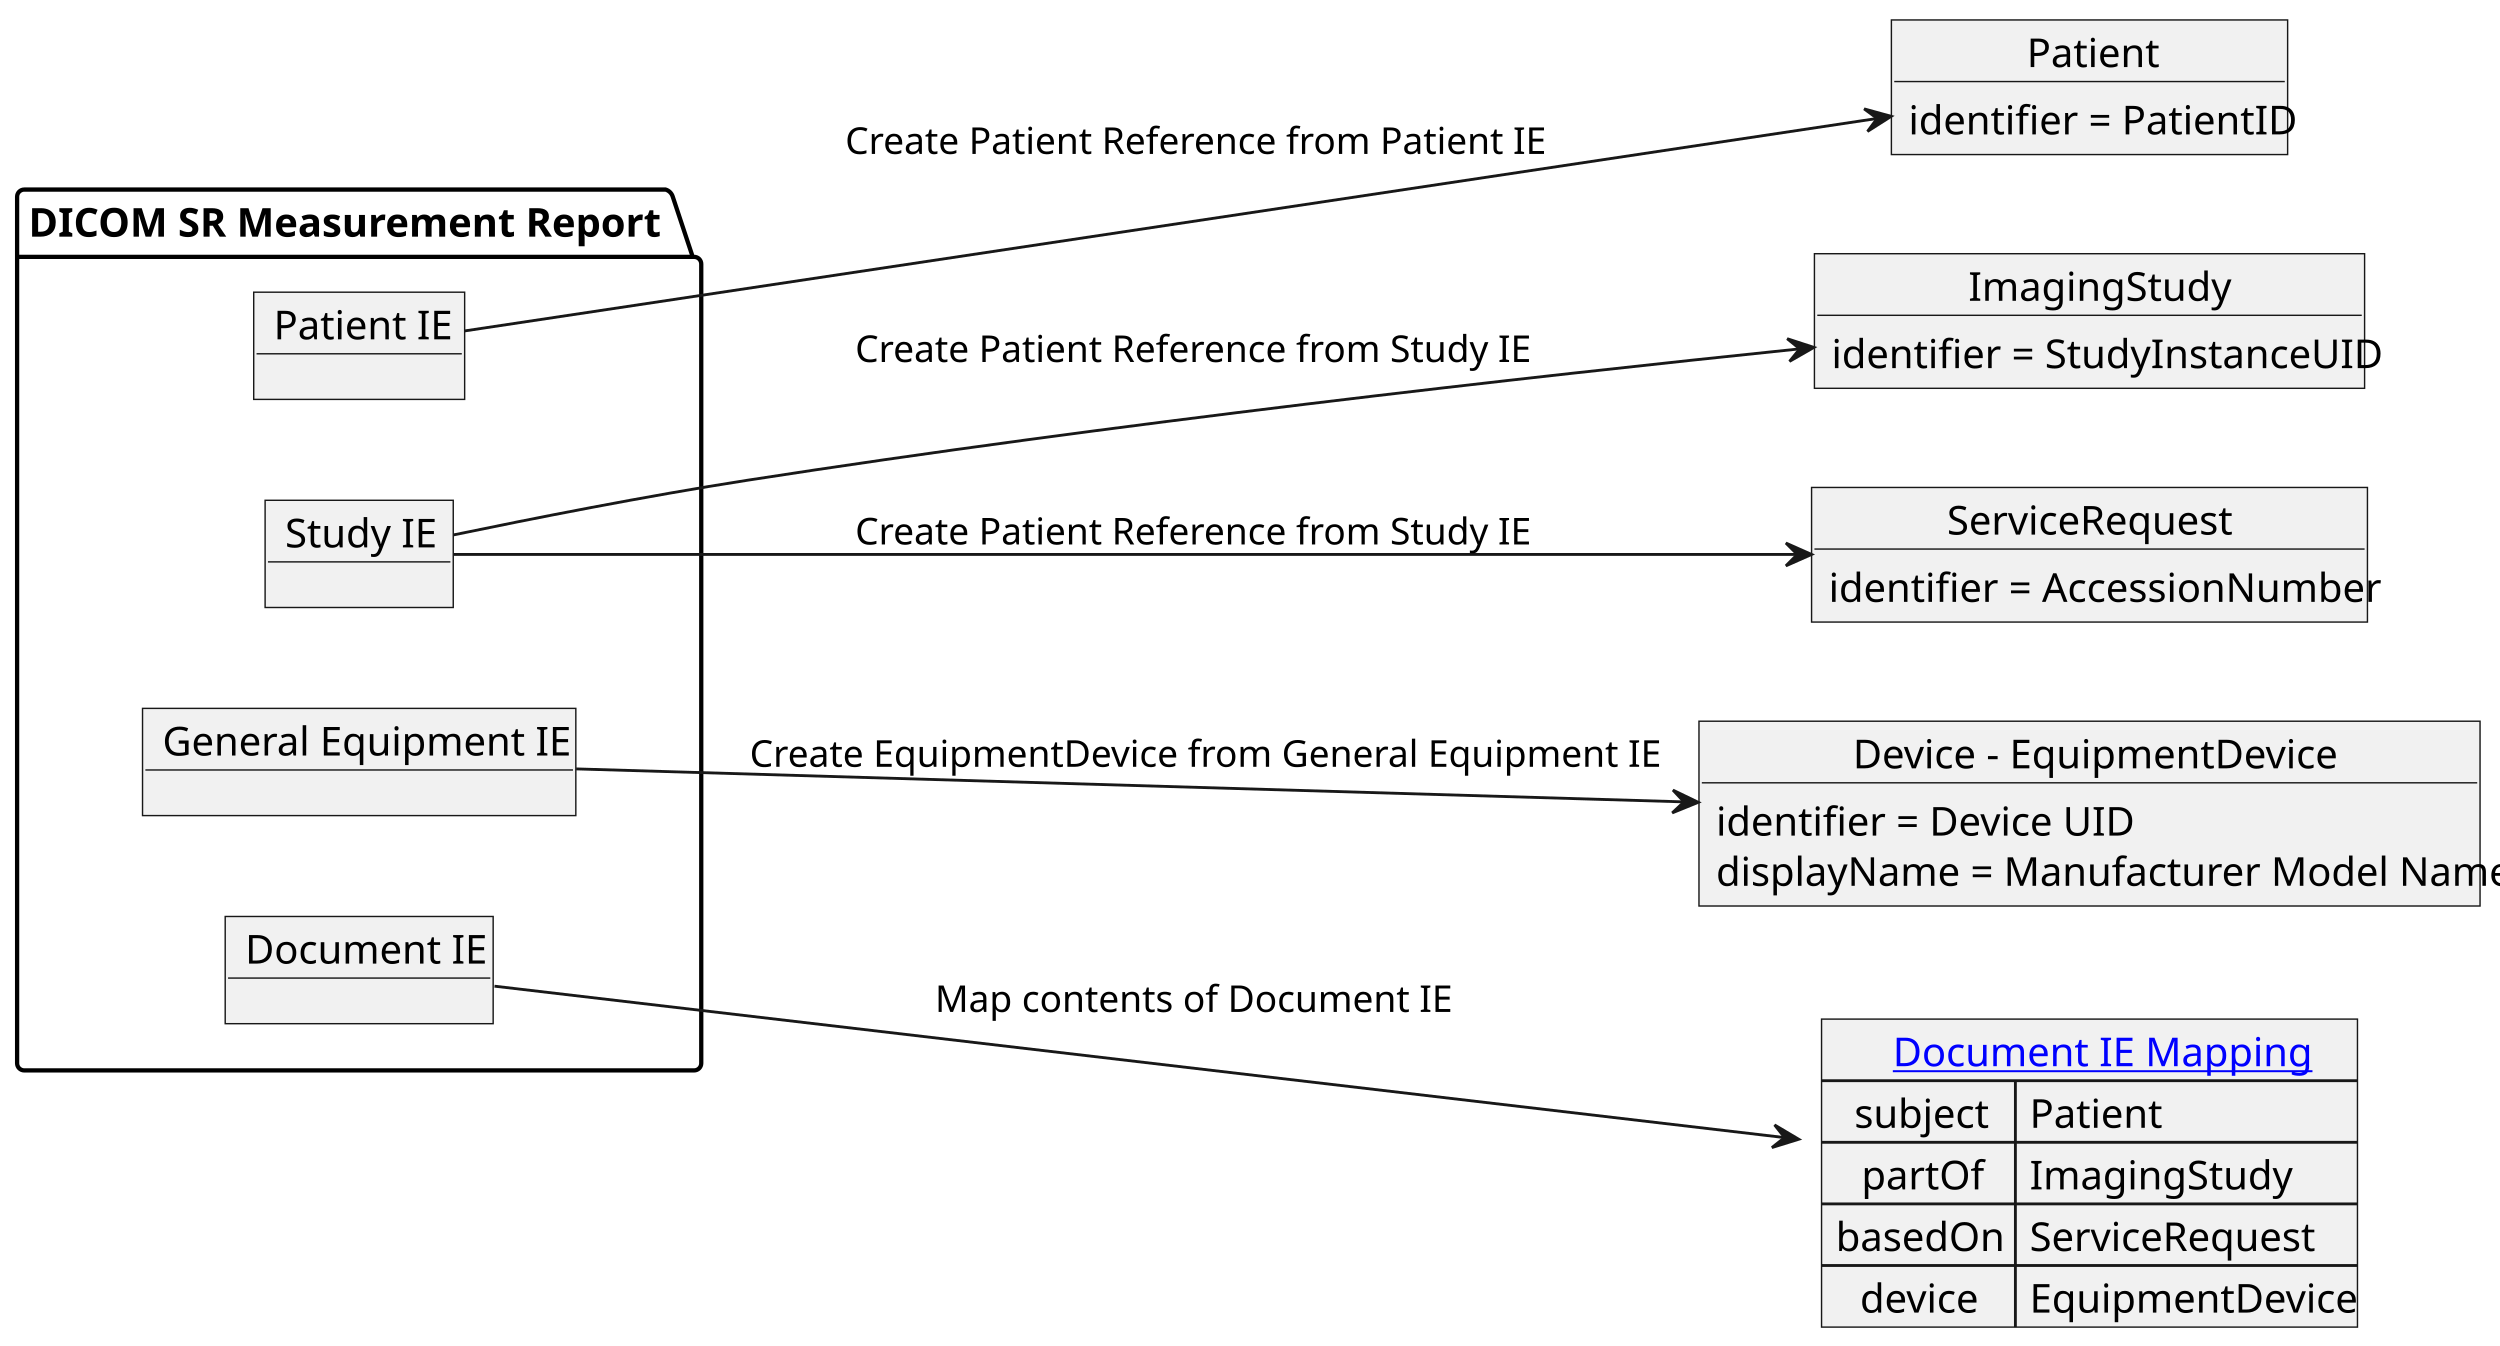
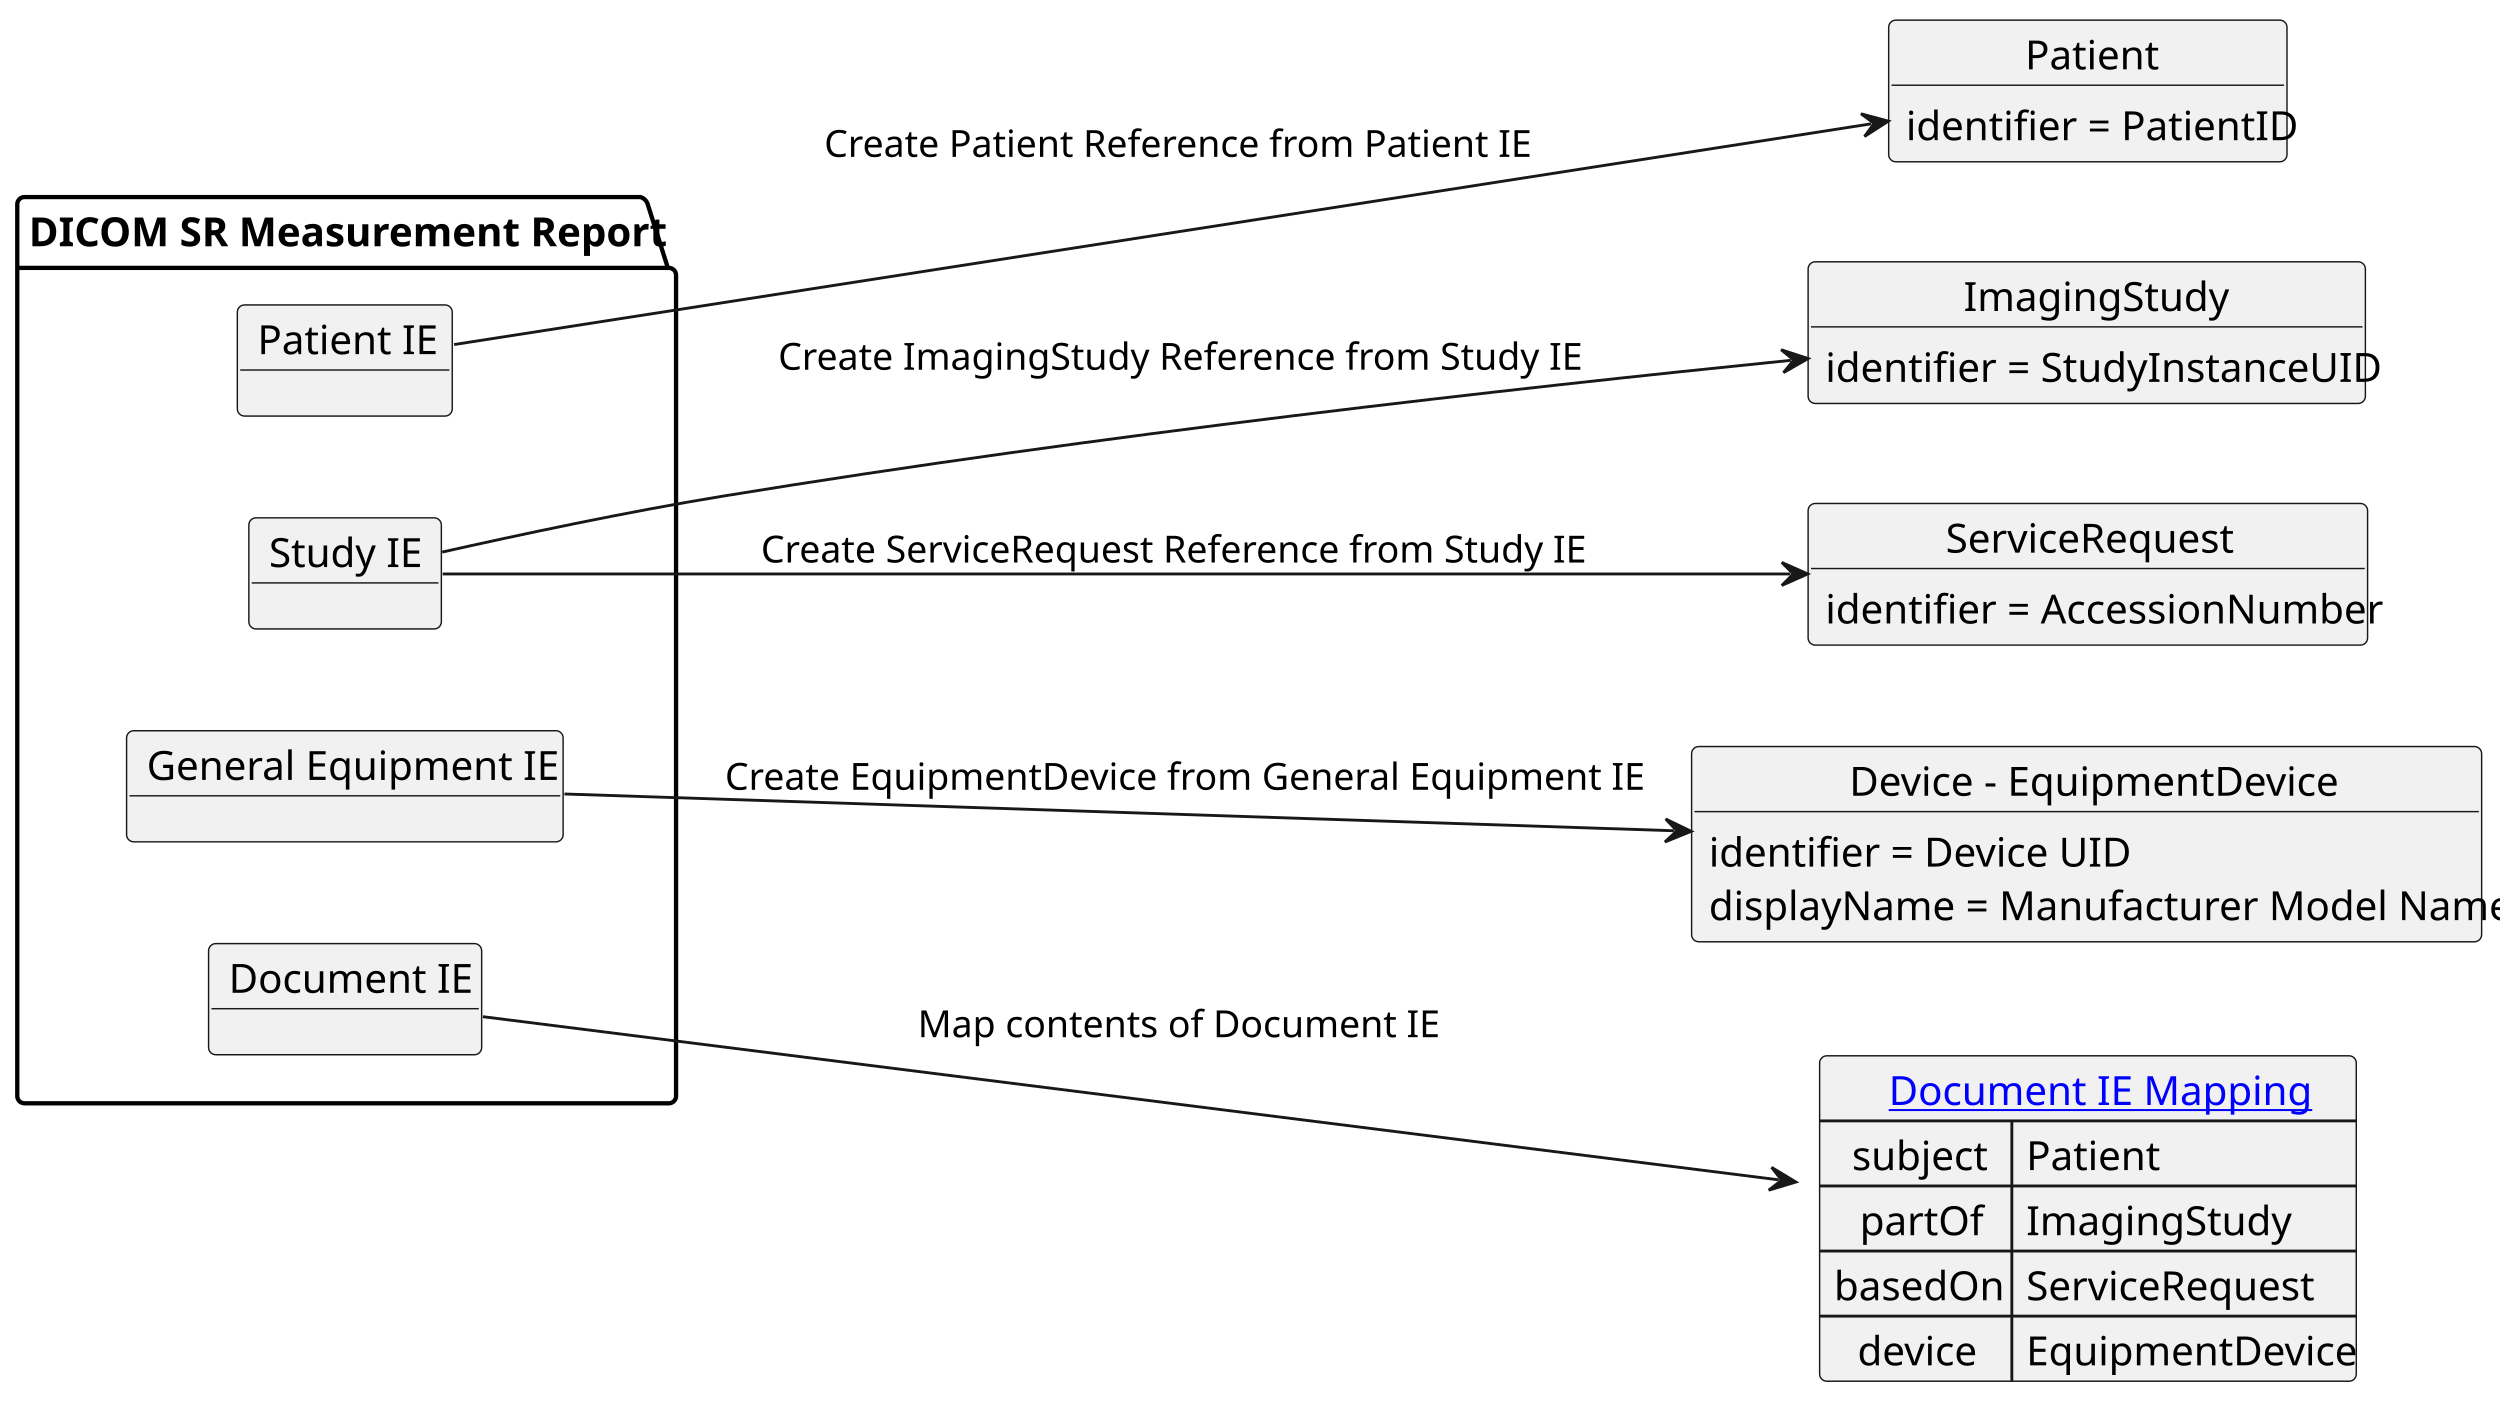
- <svg xmlns="http://www.w3.org/2000/svg" xmlns:xlink="http://www.w3.org/1999/xlink" contentStyleType="text/css" height="472px" preserveAspectRatio="none" style="width:877px;height:472px;background:#FFFFFF;" version="1.1" viewBox="0 0 877 472" width="877px" zoomAndPan="magnify">
+ <svg xmlns="http://www.w3.org/2000/svg" xmlns:xlink="http://www.w3.org/1999/xlink" contentStyleType="text/css" data-diagram-type="CLASS" height="487px" preserveAspectRatio="none" style="width:869px;height:487px;background:#FFFFFF;" version="1.1" viewBox="0 0 869 487" width="869px" zoomAndPan="magnify">
  <defs />
  <g>
-     <g id="cluster_DICOM SR Measurement Report">
-       <path d="M8.5,66.5 L233.5,66.5 A3.75,3.75 0 0 1 236,69 L243,90.109 L243.5,90.109 A2.5,2.5 0 0 1 246,92.609 L246,373 A2.5,2.5 0 0 1 243.5,375.5 L8.5,375.5 A2.5,2.5 0 0 1 6,373 L6,69 A2.5,2.5 0 0 1 8.5,66.5 " fill="none" style="stroke:#000000;stroke-width:1.5;" />
-       <line style="stroke:#000000;stroke-width:1.5;" x1="6" x2="243" y1="90.109" y2="90.109" />
-       <text fill="#000000" font-family="sans-serif" font-size="14" font-weight="bold" lengthAdjust="spacing" textLength="224" x="10" y="83.033">DICOM SR Measurement Report</text>
+     <g class="cluster" data-entity="DICOM SR Measurement Report" data-source-line="2" data-uid="ent0002" id="cluster_DICOM SR Measurement Report">
+       <path d="M8.5,68.5 L222.644,68.5 A3.75,3.75 0 0 1 225.144,71 L232.144,93.121 L232.5,93.121 A2.5,2.5 0 0 1 235,95.621 L235,381 A2.5,2.5 0 0 1 232.5,383.5 L8.5,383.5 A2.5,2.5 0 0 1 6,381 L6,71 A2.5,2.5 0 0 1 8.5,68.5" fill="none" style="stroke:#000000;stroke-width:1.5;" />
+       <line style="stroke:#000000;stroke-width:1.5;" x1="6" x2="232.144" y1="93.121" y2="93.121" />
+       <text fill="#000000" font-family="sans-serif" font-size="14" font-weight="bold" lengthAdjust="spacing" textLength="213.144" x="10" y="85.607">DICOM SR Measurement Report</text>
    </g>
-     <g id="elem_patientIE">
-       <rect fill="#F1F1F1" height="37.609" style="stroke:#181818;stroke-width:0.5;" width="74" x="89" y="102.5" />
-       <text fill="#000000" font-family="sans-serif" font-size="14" lengthAdjust="spacing" textLength="60" x="96" y="119.033">Patient IE</text>
-       <line style="stroke:#181818;stroke-width:0.5;" x1="90" x2="162" y1="124.109" y2="124.109" />
+     <g class="entity" data-entity="patientIE" data-source-line="3" data-uid="ent0003" id="entity_patientIE">
+       <rect fill="#F1F1F1" height="38.621" rx="2.5" ry="2.5" style="stroke:#181818;stroke-width:0.5;" width="74.703" x="82.5" y="106" />
+       <text fill="#000000" font-family="sans-serif" font-size="14" lengthAdjust="spacing" textLength="60.703" x="89.5" y="123.107">Patient IE</text>
+       <line style="stroke:#181818;stroke-width:0.5;" x1="83.5" x2="156.203" y1="128.621" y2="128.621" />
    </g>
-     <g id="elem_studyIE">
-       <rect fill="#F1F1F1" height="37.609" style="stroke:#181818;stroke-width:0.5;" width="66" x="93" y="175.5" />
-       <text fill="#000000" font-family="sans-serif" font-size="14" lengthAdjust="spacing" textLength="52" x="100" y="192.033">Study IE</text>
-       <line style="stroke:#181818;stroke-width:0.5;" x1="94" x2="158" y1="197.109" y2="197.109" />
+     <g class="entity" data-entity="studyIE" data-source-line="4" data-uid="ent0004" id="entity_studyIE">
+       <rect fill="#F1F1F1" height="38.621" rx="2.5" ry="2.5" style="stroke:#181818;stroke-width:0.5;" width="66.917" x="86.5" y="180" />
+       <text fill="#000000" font-family="sans-serif" font-size="14" lengthAdjust="spacing" textLength="52.917" x="93.5" y="197.107">Study IE</text>
+       <line style="stroke:#181818;stroke-width:0.5;" x1="87.5" x2="152.417" y1="202.621" y2="202.621" />
    </g>
-     <g id="elem_equipmentIE">
-       <rect fill="#F1F1F1" height="37.609" style="stroke:#181818;stroke-width:0.5;" width="152" x="50" y="248.5" />
-       <text fill="#000000" font-family="sans-serif" font-size="14" lengthAdjust="spacing" textLength="138" x="57" y="265.033">General Equipment IE</text>
-       <line style="stroke:#181818;stroke-width:0.5;" x1="51" x2="201" y1="270.109" y2="270.109" />
+     <g class="entity" data-entity="equipmentIE" data-source-line="5" data-uid="ent0005" id="entity_equipmentIE">
+       <rect fill="#F1F1F1" height="38.621" rx="2.5" ry="2.5" style="stroke:#181818;stroke-width:0.5;" width="151.744" x="44" y="254" />
+       <text fill="#000000" font-family="sans-serif" font-size="14" lengthAdjust="spacing" textLength="137.744" x="51" y="271.107">General Equipment IE</text>
+       <line style="stroke:#181818;stroke-width:0.5;" x1="45" x2="194.744" y1="276.621" y2="276.621" />
    </g>
-     <g id="elem_documentIE">
-       <rect fill="#F1F1F1" height="37.609" style="stroke:#181818;stroke-width:0.5;" width="94" x="79" y="321.5" />
-       <text fill="#000000" font-family="sans-serif" font-size="14" lengthAdjust="spacing" textLength="80" x="86" y="338.033">Document IE</text>
-       <line style="stroke:#181818;stroke-width:0.5;" x1="80" x2="172" y1="343.109" y2="343.109" />
+     <g class="entity" data-entity="documentIE" data-source-line="6" data-uid="ent0006" id="entity_documentIE">
+       <rect fill="#F1F1F1" height="38.621" rx="2.5" ry="2.5" style="stroke:#181818;stroke-width:0.5;" width="94.924" x="72.5" y="328" />
+       <text fill="#000000" font-family="sans-serif" font-size="14" lengthAdjust="spacing" textLength="80.924" x="79.5" y="345.107">Document IE</text>
+       <line style="stroke:#181818;stroke-width:0.5;" x1="73.5" x2="166.424" y1="350.621" y2="350.621" />
    </g>
-     <g id="elem_Patient">
-       <rect fill="#F1F1F1" height="47.219" style="stroke:#181818;stroke-width:0.5;" width="139" x="663.5" y="7" />
-       <text fill="#000000" font-family="sans-serif" font-size="14" lengthAdjust="spacing" textLength="44" x="711" y="23.533">Patient</text>
-       <line style="stroke:#181818;stroke-width:0.5;" x1="664.5" x2="801.5" y1="28.609" y2="28.609" />
-       <text fill="#000000" font-family="sans-serif" font-size="14" lengthAdjust="spacing" textLength="127" x="669.5" y="47.143">identifier = PatientID</text>
+     <g class="entity" data-entity="Patient" data-source-line="8" data-uid="ent0007" id="entity_Patient">
+       <rect fill="#F1F1F1" height="49.242" rx="2.5" ry="2.5" style="stroke:#181818;stroke-width:0.5;" width="138.458" x="656.5" y="7" />
+       <text fill="#000000" font-family="sans-serif" font-size="14" lengthAdjust="spacing" textLength="43.586" x="703.936" y="24.107">Patient</text>
+       <line style="stroke:#181818;stroke-width:0.5;" x1="657.5" x2="793.958" y1="29.621" y2="29.621" />
+       <text fill="#000000" font-family="sans-serif" font-size="14" lengthAdjust="spacing" textLength="126.458" x="662.5" y="48.728">identifier = PatientID</text>
    </g>
-     <g id="elem_ImagingStudy">
-       <rect fill="#F1F1F1" height="47.219" style="stroke:#181818;stroke-width:0.5;" width="193" x="636.5" y="89" />
-       <text fill="#000000" font-family="sans-serif" font-size="14" lengthAdjust="spacing" textLength="85" x="690.5" y="105.533">ImagingStudy</text>
-       <line style="stroke:#181818;stroke-width:0.5;" x1="637.5" x2="828.5" y1="110.609" y2="110.609" />
-       <text fill="#000000" font-family="sans-serif" font-size="14" lengthAdjust="spacing" textLength="181" x="642.5" y="129.143">identifier = StudyInstanceUID</text>
+     <g class="entity" data-entity="ImagingStudy" data-source-line="11" data-uid="ent0008" id="entity_ImagingStudy">
+       <rect fill="#F1F1F1" height="49.242" rx="2.5" ry="2.5" style="stroke:#181818;stroke-width:0.5;" width="193.706" x="628.5" y="91" />
+       <text fill="#000000" font-family="sans-serif" font-size="14" lengthAdjust="spacing" textLength="85.606" x="682.55" y="108.107">ImagingStudy</text>
+       <line style="stroke:#181818;stroke-width:0.5;" x1="629.5" x2="821.206" y1="113.621" y2="113.621" />
+       <text fill="#000000" font-family="sans-serif" font-size="14" lengthAdjust="spacing" textLength="181.706" x="634.5" y="132.728">identifier = StudyInstanceUID</text>
    </g>
-     <g id="elem_ServiceRequest">
-       <rect fill="#F1F1F1" height="47.219" style="stroke:#181818;stroke-width:0.5;" width="195" x="635.5" y="171" />
-       <text fill="#000000" font-family="sans-serif" font-size="14" lengthAdjust="spacing" textLength="100" x="683" y="187.533">ServiceRequest</text>
-       <line style="stroke:#181818;stroke-width:0.5;" x1="636.5" x2="829.5" y1="192.609" y2="192.609" />
-       <text fill="#000000" font-family="sans-serif" font-size="14" lengthAdjust="spacing" textLength="183" x="641.5" y="211.143">identifier = AccessionNumber</text>
+     <g class="entity" data-entity="ServiceRequest" data-source-line="14" data-uid="ent0009" id="entity_ServiceRequest">
+       <rect fill="#F1F1F1" height="49.242" rx="2.5" ry="2.5" style="stroke:#181818;stroke-width:0.5;" width="194.472" x="628.5" y="175" />
+       <text fill="#000000" font-family="sans-serif" font-size="14" lengthAdjust="spacing" textLength="98.827" x="676.322" y="192.107">ServiceRequest</text>
+       <line style="stroke:#181818;stroke-width:0.5;" x1="629.5" x2="821.972" y1="197.621" y2="197.621" />
+       <text fill="#000000" font-family="sans-serif" font-size="14" lengthAdjust="spacing" textLength="182.472" x="634.5" y="216.728">identifier = AccessionNumber</text>
    </g>
-     <g id="elem_equipmentDevice">
-       <rect fill="#F1F1F1" height="64.828" style="stroke:#181818;stroke-width:0.5;" width="274" x="596" y="253" />
-       <text fill="#000000" font-family="sans-serif" font-size="14" lengthAdjust="spacing" textLength="166" x="650" y="269.533">Device - EquipmentDevice</text>
-       <line style="stroke:#181818;stroke-width:0.5;" x1="597" x2="869" y1="274.609" y2="274.609" />
-       <text fill="#000000" font-family="sans-serif" font-size="14" lengthAdjust="spacing" textLength="139" x="602" y="293.143">identifier = Device UID</text>
-       <text fill="#000000" font-family="sans-serif" font-size="14" lengthAdjust="spacing" textLength="262" x="602" y="310.752">displayName = Manufacturer Model Name</text>
+     <g class="entity" data-entity="equipmentDevice" data-source-line="17" data-uid="ent0010" id="entity_equipmentDevice">
+       <rect fill="#F1F1F1" height="67.863" rx="2.5" ry="2.5" style="stroke:#181818;stroke-width:0.5;" width="274.616" x="588" y="259.5" />
+       <text fill="#000000" font-family="sans-serif" font-size="14" lengthAdjust="spacing" textLength="164.958" x="642.829" y="276.607">Device - EquipmentDevice</text>
+       <line style="stroke:#181818;stroke-width:0.5;" x1="589" x2="861.616" y1="282.121" y2="282.121" />
+       <text fill="#000000" font-family="sans-serif" font-size="14" lengthAdjust="spacing" textLength="139.665" x="594" y="301.228">identifier = Device UID</text>
+       <text fill="#000000" font-family="sans-serif" font-size="14" lengthAdjust="spacing" textLength="262.616" x="594" y="319.85">displayName = Manufacturer Model Name</text>
    </g>
-     <g id="elem_documentIEMapping">
-       <rect fill="#F1F1F1" height="108.047" style="stroke:#181818;stroke-width:0.5;" width="188" x="639" y="357.5" />
+     <g class="entity" data-entity="documentIEMapping" data-source-line="22" data-uid="ent0011" id="entity_documentIEMapping">
+       <rect fill="#F1F1F1" height="113.106" rx="2.5" ry="2.5" style="stroke:#181818;stroke-width:0.5;" width="186.544" x="632.5" y="367" />
      <a href="mapping.html#document-ie-mapping" target="_top" title="mapping.html#document-ie-mapping" xlink:actuate="onRequest" xlink:href="mapping.html#document-ie-mapping" xlink:show="new" xlink:title="mapping.html#document-ie-mapping" xlink:type="simple">
-         <text fill="#0000FF" font-family="sans-serif" font-size="14" lengthAdjust="spacing" text-decoration="underline" textLength="138" x="664" y="374.033">Document IE Mapping</text>
+         <text fill="#0000FF" font-family="sans-serif" font-size="14" lengthAdjust="spacing" text-decoration="underline" textLength="138.517" x="656.514" y="384.107">Document IE Mapping</text>
      </a>
-       <line style="stroke:#181818;stroke-width:1.0;" x1="639" x2="827" y1="379.109" y2="379.109" />
-       <text fill="#000000" font-family="sans-serif" font-size="14" lengthAdjust="spacing" textLength="45" x="650.5" y="395.643">subject</text>
-       <text fill="#000000" font-family="sans-serif" font-size="14" lengthAdjust="spacing" textLength="44" x="712" y="395.643">Patient</text>
-       <line style="stroke:#181818;stroke-width:1.0;" x1="707" x2="707" y1="379.109" y2="400.719" />
-       <line style="stroke:#181818;stroke-width:1.0;" x1="639" x2="827" y1="400.719" y2="400.719" />
-       <text fill="#000000" font-family="sans-serif" font-size="14" lengthAdjust="spacing" textLength="40" x="653" y="417.252">partOf</text>
-       <text fill="#000000" font-family="sans-serif" font-size="14" lengthAdjust="spacing" textLength="85" x="712" y="417.252">ImagingStudy</text>
-       <line style="stroke:#181818;stroke-width:1.0;" x1="707" x2="707" y1="400.719" y2="422.328" />
-       <line style="stroke:#181818;stroke-width:1.0;" x1="639" x2="827" y1="422.328" y2="422.328" />
-       <text fill="#000000" font-family="sans-serif" font-size="14" lengthAdjust="spacing" textLength="58" x="644" y="438.861">basedOn</text>
-       <text fill="#000000" font-family="sans-serif" font-size="14" lengthAdjust="spacing" textLength="100" x="712" y="438.861">ServiceRequest</text>
-       <line style="stroke:#181818;stroke-width:1.0;" x1="707" x2="707" y1="422.328" y2="443.938" />
-       <line style="stroke:#181818;stroke-width:1.0;" x1="639" x2="827" y1="443.938" y2="443.938" />
-       <text fill="#000000" font-family="sans-serif" font-size="14" lengthAdjust="spacing" textLength="41" x="652.5" y="460.471">device</text>
-       <text fill="#000000" font-family="sans-serif" font-size="14" lengthAdjust="spacing" textLength="110" x="712" y="460.471">EquipmentDevice</text>
-       <line style="stroke:#181818;stroke-width:1.0;" x1="707" x2="707" y1="443.938" y2="465.547" />
+       <line style="stroke:#181818;stroke-width:1;" x1="632.5" x2="819.044" y1="389.621" y2="389.621" />
+       <text fill="#000000" font-family="sans-serif" font-size="14" lengthAdjust="spacing" textLength="44.358" x="643.731" y="406.728">subject</text>
+       <text fill="#000000" font-family="sans-serif" font-size="14" lengthAdjust="spacing" textLength="43.586" x="704.32" y="406.728">Patient</text>
+       <line style="stroke:#181818;stroke-width:1;" x1="699.32" x2="699.32" y1="389.621" y2="412.242" />
+       <line style="stroke:#181818;stroke-width:1;" x1="632.5" x2="819.044" y1="412.242" y2="412.242" />
+       <text fill="#000000" font-family="sans-serif" font-size="14" lengthAdjust="spacing" textLength="38.903" x="646.458" y="429.35">partOf</text>
+       <text fill="#000000" font-family="sans-serif" font-size="14" lengthAdjust="spacing" textLength="85.606" x="704.32" y="429.35">ImagingStudy</text>
+       <line style="stroke:#181818;stroke-width:1;" x1="699.32" x2="699.32" y1="412.242" y2="434.863" />
+       <line style="stroke:#181818;stroke-width:1;" x1="632.5" x2="819.044" y1="434.863" y2="434.863" />
+       <text fill="#000000" font-family="sans-serif" font-size="14" lengthAdjust="spacing" textLength="56.82" x="637.5" y="451.971">basedOn</text>
+       <text fill="#000000" font-family="sans-serif" font-size="14" lengthAdjust="spacing" textLength="98.827" x="704.32" y="451.971">ServiceRequest</text>
+       <line style="stroke:#181818;stroke-width:1;" x1="699.32" x2="699.32" y1="434.863" y2="457.484" />
+       <line style="stroke:#181818;stroke-width:1;" x1="632.5" x2="819.044" y1="457.484" y2="457.484" />
+       <text fill="#000000" font-family="sans-serif" font-size="14" lengthAdjust="spacing" textLength="40.469" x="645.676" y="474.592">device</text>
+       <text fill="#000000" font-family="sans-serif" font-size="14" lengthAdjust="spacing" textLength="109.724" x="704.32" y="474.592">EquipmentDevice</text>
+       <line style="stroke:#181818;stroke-width:1;" x1="699.32" x2="699.32" y1="457.484" y2="480.106" />
    </g>
-     <g id="link_patientIE_Patient">
-       <path codeLine="29" d="M163.03,116.08 C259.98,101.5 527.83,61.21 658.46,41.56 " fill="none" id="patientIE-to-Patient" style="stroke:#181818;stroke-width:1.0;" />
-       <polygon fill="#181818" points="663.43,40.81,653.936,38.192,658.486,41.553,655.124,46.103,663.43,40.81" style="stroke:#181818;stroke-width:1.0;" />
-       <text fill="#000000" font-family="sans-serif" font-size="13" lengthAdjust="spacing" textLength="235" x="296.5" y="53.995">Create Patient Reference from Patient IE</text>
+     <g class="link" data-entity-1="patientIE" data-entity-2="Patient" data-source-line="29" data-uid="lnk12" id="link_patientIE_Patient">
+       <path codeLine="29" d="M157.84,119.76 C256.63,104.38 522.611,62.943 650.452,43.033" fill="none" id="patientIE-to-Patient" style="stroke:#181818;stroke-width:1;" />
+       <polygon fill="#181818" points="656.38,42.11,646.872,39.543,651.44,42.879,648.103,47.447,656.38,42.11" style="stroke:#181818;stroke-width:1;" />
+       <text fill="#000000" font-family="sans-serif" font-size="13" lengthAdjust="spacing" textLength="236.285" x="286.5" y="54.528">Create Patient Reference from Patient IE</text>
    </g>
-     <g id="link_studyIE_ImagingStudy">
-       <path codeLine="30" d="M159.07,187.65 C186.36,181.99 226.62,174.01 262,168.5 C388.83,148.76 535.87,132.26 631.24,122.39 " fill="none" id="studyIE-to-ImagingStudy" style="stroke:#181818;stroke-width:1.0;" />
-       <polygon fill="#181818" points="636.31,121.87,626.947,118.815,631.336,122.383,627.768,126.772,636.31,121.87" style="stroke:#181818;stroke-width:1.0;" />
-       <text fill="#000000" font-family="sans-serif" font-size="13" lengthAdjust="spacing" textLength="228" x="300" y="126.995">Create Patient Reference from Study IE</text>
+     <g class="link" data-entity-1="studyIE" data-entity-2="ImagingStudy" data-source-line="30" data-uid="lnk13" id="link_studyIE_ImagingStudy">
+       <path codeLine="30" d="M153.71,191.9 C179.92,186.01 217.67,177.96 251,172.5 C381.12,151.19 526.62,134.944 622.51,125.244" fill="none" id="studyIE-to-ImagingStudy" style="stroke:#181818;stroke-width:1;" />
+       <polygon fill="#181818" points="628.48,124.64,619.123,121.566,623.505,125.143,619.928,129.525,628.48,124.64" style="stroke:#181818;stroke-width:1;" />
+       <text fill="#000000" font-family="sans-serif" font-size="13" lengthAdjust="spacing" textLength="268.074" x="270.5" y="128.528">Create ImagingStudy Reference from Study IE</text>
    </g>
-     <g id="link_studyIE_ServiceRequest">
-       <path codeLine="31" d="M159.1,194.5 C246.29,194.5 490.31,194.5 630.15,194.5 " fill="none" id="studyIE-to-ServiceRequest" style="stroke:#181818;stroke-width:1.0;" />
-       <polygon fill="#181818" points="635.49,194.5,626.49,190.5,630.49,194.5,626.49,198.5,635.49,194.5" style="stroke:#181818;stroke-width:1.0;" />
-       <text fill="#000000" font-family="sans-serif" font-size="13" lengthAdjust="spacing" textLength="228" x="300" y="190.995">Create Patient Reference from Study IE</text>
+     <g class="link" data-entity-1="studyIE" data-entity-2="ServiceRequest" data-source-line="31" data-uid="lnk14" id="link_studyIE_ServiceRequest">
+       <path codeLine="31" d="M153.88,199.5 C242.73,199.5 484.27,199.5 622.34,199.5" fill="none" id="studyIE-to-ServiceRequest" style="stroke:#181818;stroke-width:1;" />
+       <polygon fill="#181818" points="628.34,199.5,619.34,195.5,623.34,199.5,619.34,203.5,628.34,199.5" style="stroke:#181818;stroke-width:1;" />
+       <text fill="#000000" font-family="sans-serif" font-size="13" lengthAdjust="spacing" textLength="280.351" x="264.5" y="195.528">Create ServiceRequest Reference from Study IE</text>
    </g>
-     <g id="link_equipmentIE_equipmentDevice">
-       <path codeLine="32" d="M202.1,269.73 C298.93,272.62 469.31,277.68 590.72,281.3 " fill="none" id="equipmentIE-to-equipmentDevice" style="stroke:#181818;stroke-width:1.0;" />
-       <polygon fill="#181818" points="595.74,281.45,586.87,277.169,590.742,281.293,586.619,285.165,595.74,281.45" style="stroke:#181818;stroke-width:1.0;" />
-       <text fill="#000000" font-family="sans-serif" font-size="13" lengthAdjust="spacing" textLength="302" x="263" y="268.995">Create EquipmentDevice from General Equipment IE</text>
+     <g class="link" data-entity-1="equipmentIE" data-entity-2="equipmentDevice" data-source-line="32" data-uid="lnk15" id="link_equipmentIE_equipmentDevice">
+       <path codeLine="32" d="M196.21,275.99 C294.01,279.23 460.613,284.751 581.853,288.771" fill="none" id="equipmentIE-to-equipmentDevice" style="stroke:#181818;stroke-width:1;" />
+       <polygon fill="#181818" points="587.85,288.97,578.987,284.674,582.853,288.804,578.722,292.67,587.85,288.97" style="stroke:#181818;stroke-width:1;" />
+       <text fill="#000000" font-family="sans-serif" font-size="13" lengthAdjust="spacing" textLength="305.646" x="252" y="274.528">Create EquipmentDevice from General Equipment IE</text>
    </g>
-     <g id="link_documentIE_documentIEMapping">
-       <path codeLine="34" d="M173.47,345.95 C269.63,357.24 492.58,383.4 625.89,399.05 " fill="none" id="documentIE-to-documentIEMapping" style="stroke:#181818;stroke-width:1.0;" />
-       <polygon fill="#181818" points="630.99,399.65,622.521,394.622,626.024,399.063,621.583,402.566,630.99,399.65" style="stroke:#181818;stroke-width:1.0;" />
-       <text fill="#000000" font-family="sans-serif" font-size="13" lengthAdjust="spacing" textLength="172" x="328" y="354.995">Map contents of Document IE</text>
+     <g class="link" data-entity-1="documentIE" data-entity-2="documentIEMapping" data-source-line="34" data-uid="lnk16" id="link_documentIE_documentIEMapping">
+       <path codeLine="34" d="M167.85,353.4 C265.41,365.69 486.257,393.501 618.287,410.121" fill="none" id="documentIE-to-documentIEMapping" style="stroke:#181818;stroke-width:1;" />
+       <polygon fill="#181818" points="624.24,410.87,615.81,405.777,619.279,410.245,614.811,413.715,624.24,410.87" style="stroke:#181818;stroke-width:1;" />
+       <text fill="#000000" font-family="sans-serif" font-size="13" lengthAdjust="spacing" textLength="171.253" x="319" y="360.528">Map contents of Document IE</text>
    </g>
  </g>
</svg>
